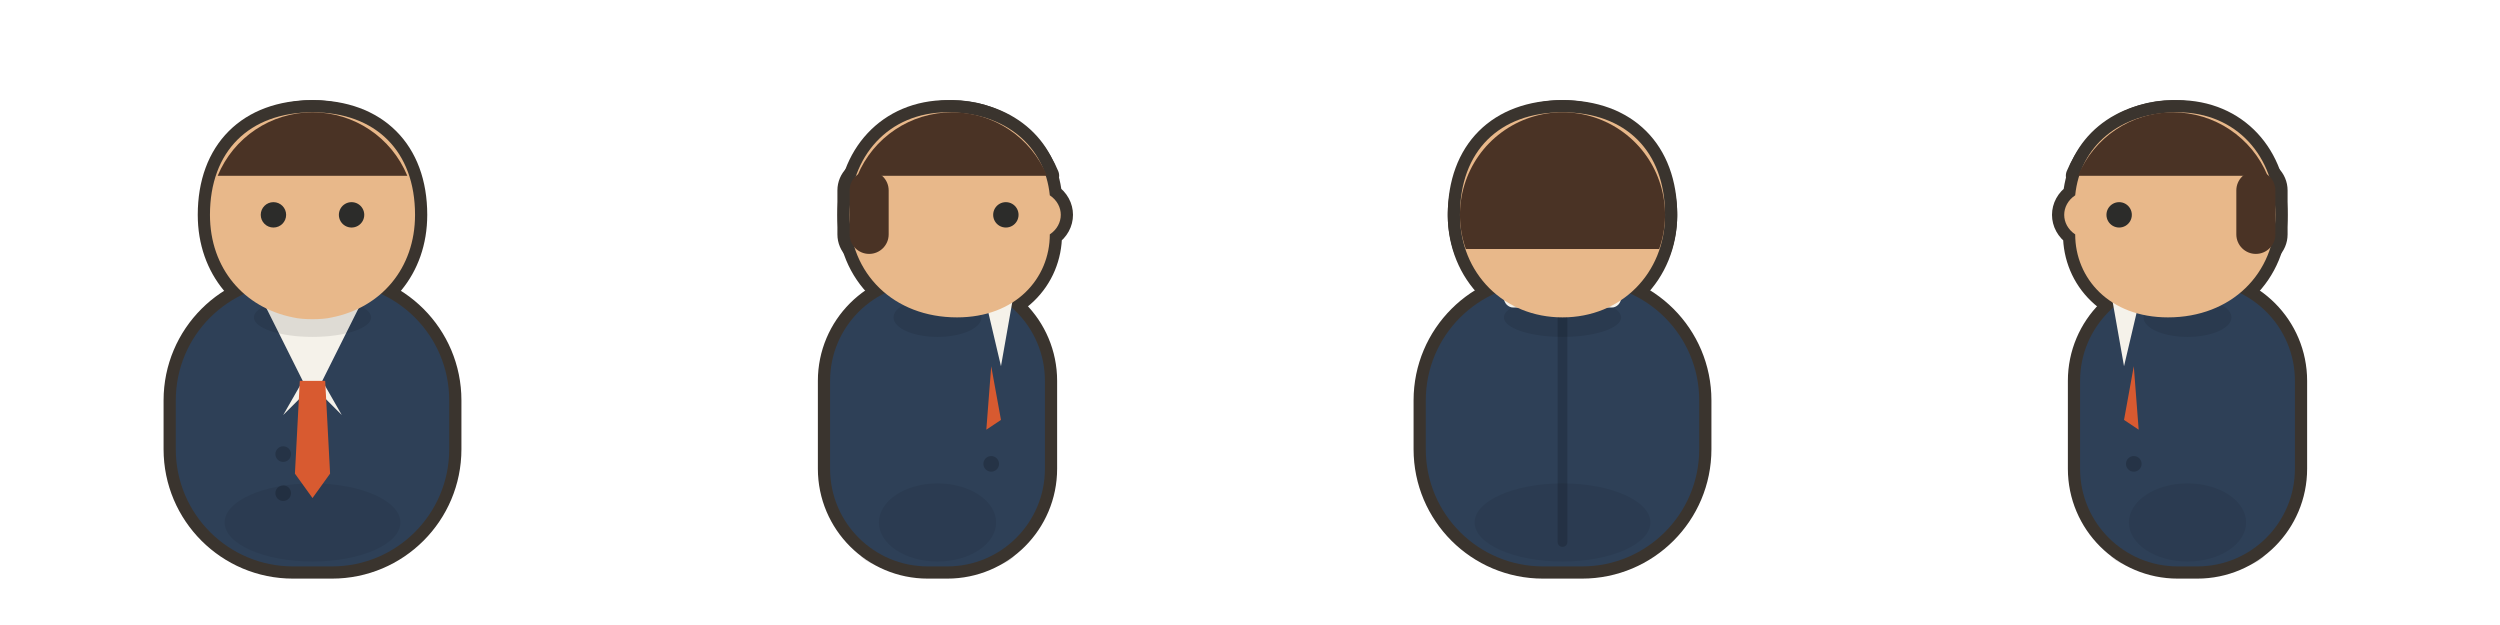
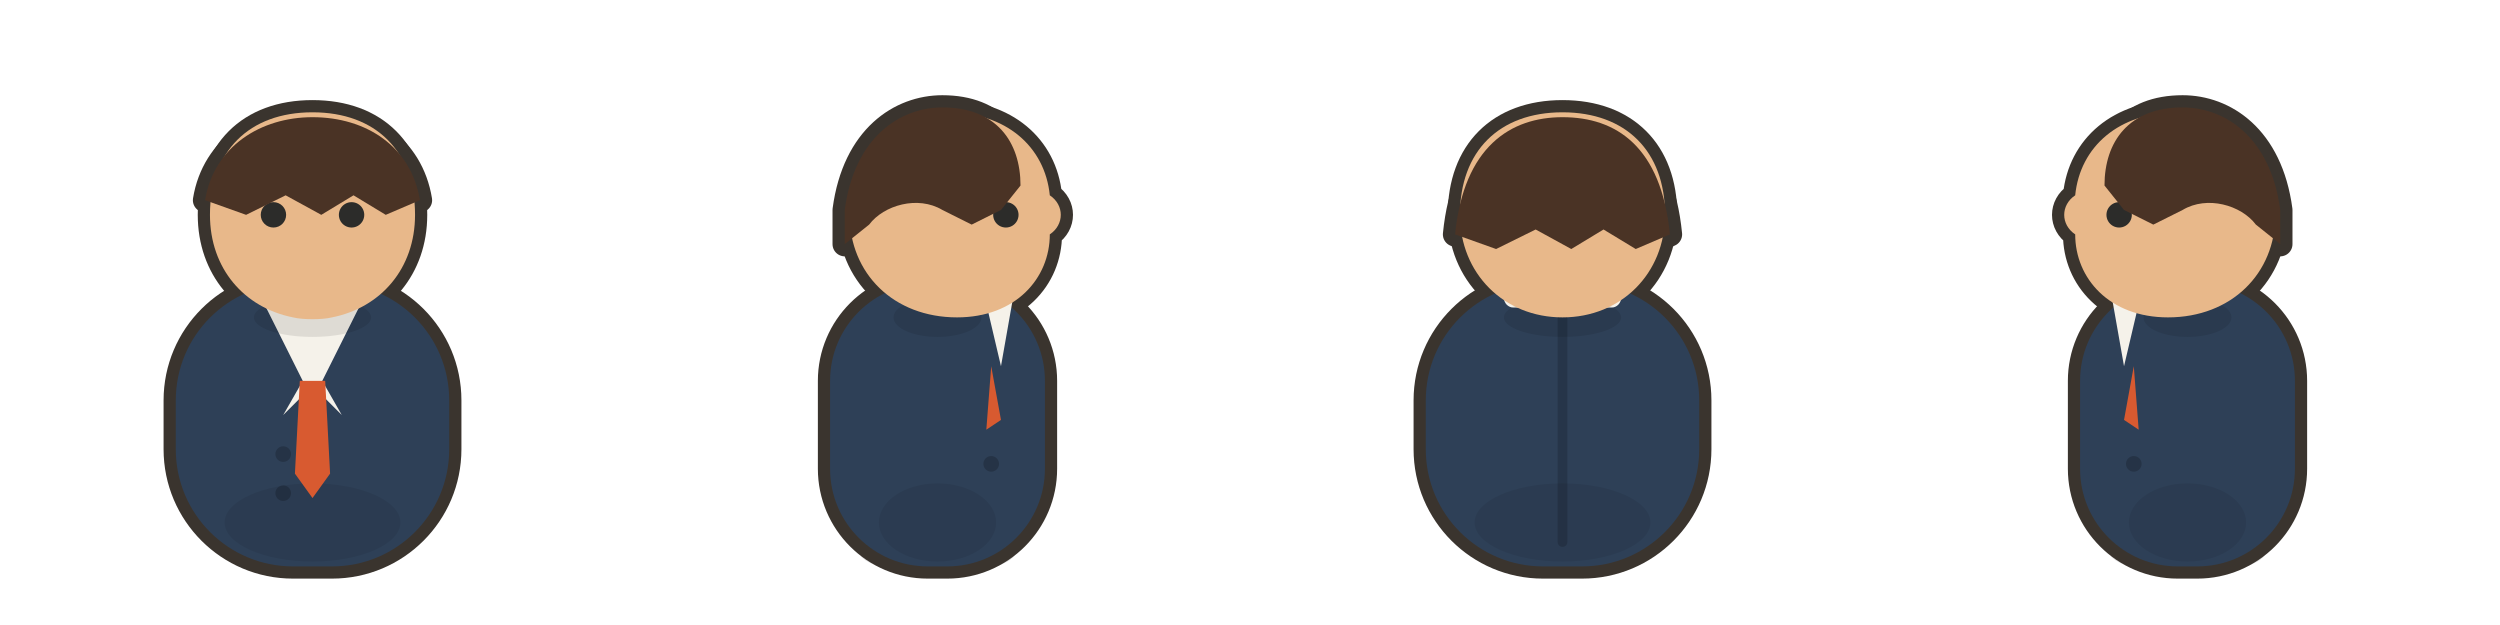
<svg xmlns="http://www.w3.org/2000/svg" viewBox="0 0 512 128" width="512" height="128">
  <g transform="translate(0 0)">
    <path d="M 48 113 a 16 4.5 0 1 0 32 0 a 16 4.5 0 1 0 -32 0 Z" fill="#000000" opacity="0.12" />
    <g transform="translate(64 0) scale(1 1) translate(-64 0)">
      <g transform="translate(64 87)">
        <path d="M -4 -29 h 8 a 24 24 0 0 1 24 24 v 10 a 24 24 0 0 1 -24 24 h -8 a 24 24 0 0 1 -24 -24 v -10 a 24 24 0 0 1 24 -24 Z" fill="#3A342E" stroke="#3A342E" stroke-width="5" stroke-linejoin="round" stroke-linecap="round" />
      </g>
    </g>
    <g transform="translate(64 58) scale(1) translate(-64 -58)">
      <g transform="translate(64 44)">
        <path d="M0-21C13-21 21-13 21 0 21 11 14 19 4 21 2 21.5-2 21.5-4 21-14 19-21 11-21 0-21-13-13-21 0-21Z" fill="#3A342E" stroke="#3A342E" stroke-width="5" stroke-linejoin="round" stroke-linecap="round" />
      </g>
      <g transform="translate(64 44)">
-         <path d="M -19.416 -8 A 21 21 0 0 1 19.416 -8 Z" fill="#3A342E" stroke="#3A342E" stroke-width="5" stroke-linejoin="round" stroke-linecap="round" />
+         <path d="M -22 -3 C -20.2 -14 -10.6 -20 0 -20 C 11 -20 20.2 -14 22 -3 L 15 0 L 8.4 -4 L 1.8 0 L -5.5 -4 L -13.6 0 Z" fill="#3A342E" stroke="#3A342E" stroke-width="5" stroke-linejoin="round" stroke-linecap="round" />
      </g>
    </g>
    <g transform="translate(64 0) scale(1 1) translate(-64 0)">
      <g transform="translate(64 87)">
        <path d="M -4 -29 h 8 a 24 24 0 0 1 24 24 v 10 a 24 24 0 0 1 -24 24 h -8 a 24 24 0 0 1 -24 -24 v -10 a 24 24 0 0 1 24 -24 Z" fill="#2E4057" />
        <path d="M -18 20 a 18 8 0 1 0 36 0 a 18 8 0 1 0 -36 0 Z" fill="#00000012" />
      </g>
      <g transform="translate(64 87)">
        <path d="M -12 -29 L -2 -9 L -6 -2 L 0 -8 L 6 -2 L 2 -9 L 12 -29 Z" fill="#F5F2EA" />
        <path d="M -2.6 -9 L 2.6 -9 L 3.6 10 L 0 15 L -3.6 10 Z" fill="#D85A30" />
        <path d="M -7.6 6 a 1.6 1.6 0 1 0 3.2 0 a 1.6 1.6 0 1 0 -3.2 0 Z" fill="#00000033" />
        <path d="M -7.6 14 a 1.6 1.6 0 1 0 3.2 0 a 1.6 1.6 0 1 0 -3.2 0 Z" fill="#00000033" />
      </g>
      <g transform="translate(64 87)">
        <path d="M -12 -22 a 12 4 0 1 0 24 0 a 12 4 0 1 0 -24 0 Z" fill="#00000018" />
      </g>
    </g>
    <g transform="translate(64 58) scale(1) translate(-64 -58)">
      <g transform="translate(64 44)">
        <path d="M0-21C13-21 21-13 21 0 21 11 14 19 4 21 2 21.5-2 21.5-4 21-14 19-21 11-21 0-21-13-13-21 0-21Z" fill="#E8B88A" />
        <path d="M-10.6 0C-10.6 1.436-9.436 2.6-8 2.6-6.564 2.6-5.4 1.436-5.4 0-5.4-1.436-6.564-2.6-8-2.6-9.436-2.6-10.6-1.436-10.6 0Z" fill="#2C2C2A" />
        <path d="M5.4 0C5.4 0.929 5.896 1.787 6.7 2.252 7.504 2.716 8.496 2.716 9.3 2.252 10.104 1.787 10.6 0.929 10.6 0 10.6-0.929 10.104-1.787 9.3-2.252 8.496-2.716 7.504-2.716 6.7-2.252 5.896-1.787 5.4-0.929 5.4 0Z" fill="#2C2C2A" />
      </g>
      <g transform="translate(64 44)">
-         <path d="M -19.416 -8 A 21 21 0 0 1 19.416 -8 Z" fill="#4A3325" />
+         <path d="M -22 -3 C -20.2 -14 -10.6 -20 0 -20 C 11 -20 20.2 -14 22 -3 L 15 0 L 8.4 -4 L 1.8 0 L -5.5 -4 L -13.6 0 Z" fill="#4A3325" />
      </g>
    </g>
  </g>
  <g transform="translate(128 0)">
    <path d="M 48 113 a 16 4.5 0 1 0 32 0 a 16 4.5 0 1 0 -32 0 Z" fill="#000000" opacity="0.12" />
    <g transform="translate(64 0) scale(1 1) translate(-64 0)">
      <g transform="translate(64 87)">
        <path d="M -2 -29 h 4 a 20 20 0 0 1 20 20 v 18 a 20 20 0 0 1 -20 20 h -4 a 20 20 0 0 1 -20 -20 v -18 a 20 20 0 0 1 20 -20 Z" fill="#3A342E" stroke="#3A342E" stroke-width="5" stroke-linejoin="round" stroke-linecap="round" />
      </g>
    </g>
    <g transform="translate(64 58) scale(1) translate(-64 -58)">
      <g transform="translate(67 44)">
        <path d="M-1-21C11-21 19-14 20-4 23-2 23 2 20 4 20 13 13 21 1 21-12 21-21 12-21 0-21-12-13-21-1-21Z" fill="#3A342E" stroke="#3A342E" stroke-width="5" stroke-linejoin="round" stroke-linecap="round" />
      </g>
      <g transform="translate(67 44)">
-         <path d="M -19.416 -8 A 21 21 0 0 1 19.416 -8 Z" fill="#3A342E" stroke="#3A342E" stroke-width="5" stroke-linejoin="round" stroke-linecap="round" />
-         <path d="M -17 -9 h 0 a 4 4 0 0 1 4 4 v 9 a 4 4 0 0 1 -4 4 h 0 a 4 4 0 0 1 -4 -4 v -9 a 4 4 0 0 1 4 -4 Z" fill="#3A342E" stroke="#3A342E" stroke-width="5" stroke-linejoin="round" stroke-linecap="round" />
+         <path d="M -22 -1 C -20 -16 -10.6 -22 -2 -22 C 9 -22 14 -15 14 -6 L 10 -1 L 4 2 L -2 -1 C -7 -4 -14 -2 -17 2 L -22 6 Z" fill="#3A342E" stroke="#3A342E" stroke-width="5" stroke-linejoin="round" stroke-linecap="round" />
      </g>
    </g>
    <g transform="translate(64 0) scale(1 1) translate(-64 0)">
      <g transform="translate(64 87)">
        <path d="M -2 -29 h 4 a 20 20 0 0 1 20 20 v 18 a 20 20 0 0 1 -20 20 h -4 a 20 20 0 0 1 -20 -20 v -18 a 20 20 0 0 1 20 -20 Z" fill="#2E4057" />
        <path d="M -12 20 a 12 8 0 1 0 24 0 a 12 8 0 1 0 -24 0 Z" fill="#00000012" />
      </g>
      <g transform="translate(64 87)">
        <path d="M 9 -29 L 13 -12 L 16 -29 Z" fill="#F5F2EA" />
        <path d="M 11 -12 L 13 -1 L 10 1 Z" fill="#D85A30" />
        <path d="M 9.4 8 a 1.6 1.6 0 1 0 3.2 0 a 1.6 1.6 0 1 0 -3.2 0 Z" fill="#00000033" />
      </g>
      <g transform="translate(64 87)">
        <path d="M -9 -22 a 9 4 0 1 0 18 0 a 9 4 0 1 0 -18 0 Z" fill="#00000018" />
      </g>
    </g>
    <g transform="translate(64 58) scale(1) translate(-64 -58)">
      <g transform="translate(67 44)">
        <path d="M-1-21C11-21 19-14 20-4 23-2 23 2 20 4 20 13 13 21 1 21-12 21-21 12-21 0-21-12-13-21-1-21Z" fill="#E8B88A" />
        <path d="M8.4 0C8.4 0.929 8.896 1.787 9.7 2.252 10.504 2.716 11.496 2.716 12.3 2.252 13.104 1.787 13.6 0.929 13.6 0 13.6-0.929 13.104-1.787 12.3-2.252 11.496-2.716 10.504-2.716 9.7-2.252 8.896-1.787 8.4-0.929 8.4 0Z" fill="#2C2C2A" />
      </g>
      <g transform="translate(67 44)">
-         <path d="M -19.416 -8 A 21 21 0 0 1 19.416 -8 Z" fill="#4A3325" />
-         <path d="M -17 -9 h 0 a 4 4 0 0 1 4 4 v 9 a 4 4 0 0 1 -4 4 h 0 a 4 4 0 0 1 -4 -4 v -9 a 4 4 0 0 1 4 -4 Z" fill="#4A3325" />
+         <path d="M -22 -1 C -20 -16 -10.6 -22 -2 -22 C 9 -22 14 -15 14 -6 L 10 -1 L 4 2 L -2 -1 C -7 -4 -14 -2 -17 2 L -22 6 Z" fill="#4A3325" />
      </g>
    </g>
  </g>
  <g transform="translate(256 0)">
    <path d="M 48 113 a 16 4.5 0 1 0 32 0 a 16 4.5 0 1 0 -32 0 Z" fill="#000000" opacity="0.12" />
    <g transform="translate(64 0) scale(1 1) translate(-64 0)">
      <g transform="translate(64 87)">
        <path d="M -4 -29 h 8 a 24 24 0 0 1 24 24 v 10 a 24 24 0 0 1 -24 24 h -8 a 24 24 0 0 1 -24 -24 v -10 a 24 24 0 0 1 24 -24 Z" fill="#3A342E" stroke="#3A342E" stroke-width="5" stroke-linejoin="round" stroke-linecap="round" />
      </g>
    </g>
    <g transform="translate(64 58) scale(1) translate(-64 -58)">
      <g transform="translate(64 44)">
        <path d="M0-21C13-21 21-13 21 0 21 12 12 21 0 21-12 21-21 12-21 0-21-13-13-21 0-21Z" fill="#3A342E" stroke="#3A342E" stroke-width="5" stroke-linejoin="round" stroke-linecap="round" />
      </g>
      <g transform="translate(64 44)">
-         <path d="M -19.799 7 A 21 21 0 1 1 19.799 7 Z" fill="#3A342E" stroke="#3A342E" stroke-width="5" stroke-linejoin="round" stroke-linecap="round" />
+         <path d="M -22 4 C -20.2 -14 -10.6 -20 0 -20 C 11 -20 20.2 -14 22 4 L 15 7 L 8.4 3 L 1.8 7 L -5.5 3 L -13.6 7 Z" fill="#3A342E" stroke="#3A342E" stroke-width="5" stroke-linejoin="round" stroke-linecap="round" />
      </g>
    </g>
    <g transform="translate(64 0) scale(1 1) translate(-64 0)">
      <g transform="translate(64 87)">
        <path d="M -4 -29 h 8 a 24 24 0 0 1 24 24 v 10 a 24 24 0 0 1 -24 24 h -8 a 24 24 0 0 1 -24 -24 v -10 a 24 24 0 0 1 24 -24 Z" fill="#2E4057" />
        <path d="M -18 20 a 18 8 0 1 0 36 0 a 18 8 0 1 0 -36 0 Z" fill="#00000012" />
      </g>
      <g transform="translate(64 87)">
        <path d="M -10 -29 h 20 a 2 2 0 0 1 2 2 v 1 a 2 2 0 0 1 -2 2 h -20 a 2 2 0 0 1 -2 -2 v -1 a 2 2 0 0 1 2 -2 Z" fill="#F5F2EA" />
        <path d="M 0 -24 L 0 24" fill="none" stroke="#0000002A" stroke-width="2" stroke-linecap="round" stroke-linejoin="round" />
      </g>
      <g transform="translate(64 87)">
        <path d="M -12 -22 a 12 4 0 1 0 24 0 a 12 4 0 1 0 -24 0 Z" fill="#00000018" />
      </g>
    </g>
    <g transform="translate(64 58) scale(1) translate(-64 -58)">
      <g transform="translate(64 44)">
        <path d="M0-21C13-21 21-13 21 0 21 12 12 21 0 21-12 21-21 12-21 0-21-13-13-21 0-21Z" fill="#E8B88A" />
      </g>
      <g transform="translate(64 44)">
-         <path d="M -19.799 7 A 21 21 0 1 1 19.799 7 Z" fill="#4A3325" />
+         <path d="M -22 4 C -20.2 -14 -10.6 -20 0 -20 C 11 -20 20.2 -14 22 4 L 15 7 L 8.4 3 L 1.8 7 L -5.5 3 L -13.6 7 Z" fill="#4A3325" />
      </g>
    </g>
  </g>
  <g transform="translate(384 0)">
    <path d="M 48 113 a 16 4.5 0 1 0 32 0 a 16 4.5 0 1 0 -32 0 Z" fill="#000000" opacity="0.12" />
    <g transform="translate(128 0) scale(-1 1)">
      <g transform="translate(64 0) scale(1 1) translate(-64 0)">
        <g transform="translate(64 87)">
          <path d="M -2 -29 h 4 a 20 20 0 0 1 20 20 v 18 a 20 20 0 0 1 -20 20 h -4 a 20 20 0 0 1 -20 -20 v -18 a 20 20 0 0 1 20 -20 Z" fill="#3A342E" stroke="#3A342E" stroke-width="5" stroke-linejoin="round" stroke-linecap="round" />
        </g>
      </g>
      <g transform="translate(64 58) scale(1) translate(-64 -58)">
        <g transform="translate(67 44)">
          <path d="M-1-21C11-21 19-14 20-4 23-2 23 2 20 4 20 13 13 21 1 21-12 21-21 12-21 0-21-12-13-21-1-21Z" fill="#3A342E" stroke="#3A342E" stroke-width="5" stroke-linejoin="round" stroke-linecap="round" />
        </g>
        <g transform="translate(67 44)">
-           <path d="M -19.416 -8 A 21 21 0 0 1 19.416 -8 Z" fill="#3A342E" stroke="#3A342E" stroke-width="5" stroke-linejoin="round" stroke-linecap="round" />
-           <path d="M -17 -9 h 0 a 4 4 0 0 1 4 4 v 9 a 4 4 0 0 1 -4 4 h 0 a 4 4 0 0 1 -4 -4 v -9 a 4 4 0 0 1 4 -4 Z" fill="#3A342E" stroke="#3A342E" stroke-width="5" stroke-linejoin="round" stroke-linecap="round" />
+           <path d="M -22 -1 C -20 -16 -10.6 -22 -2 -22 C 9 -22 14 -15 14 -6 L 10 -1 L 4 2 L -2 -1 C -7 -4 -14 -2 -17 2 L -22 6 Z" fill="#3A342E" stroke="#3A342E" stroke-width="5" stroke-linejoin="round" stroke-linecap="round" />
        </g>
      </g>
      <g transform="translate(64 0) scale(1 1) translate(-64 0)">
        <g transform="translate(64 87)">
          <path d="M -2 -29 h 4 a 20 20 0 0 1 20 20 v 18 a 20 20 0 0 1 -20 20 h -4 a 20 20 0 0 1 -20 -20 v -18 a 20 20 0 0 1 20 -20 Z" fill="#2E4057" />
          <path d="M -12 20 a 12 8 0 1 0 24 0 a 12 8 0 1 0 -24 0 Z" fill="#00000012" />
        </g>
        <g transform="translate(64 87)">
          <path d="M 9 -29 L 13 -12 L 16 -29 Z" fill="#F5F2EA" />
          <path d="M 11 -12 L 13 -1 L 10 1 Z" fill="#D85A30" />
          <path d="M 9.4 8 a 1.6 1.6 0 1 0 3.2 0 a 1.6 1.6 0 1 0 -3.2 0 Z" fill="#00000033" />
        </g>
        <g transform="translate(64 87)">
          <path d="M -9 -22 a 9 4 0 1 0 18 0 a 9 4 0 1 0 -18 0 Z" fill="#00000018" />
        </g>
      </g>
      <g transform="translate(64 58) scale(1) translate(-64 -58)">
        <g transform="translate(67 44)">
          <path d="M-1-21C11-21 19-14 20-4 23-2 23 2 20 4 20 13 13 21 1 21-12 21-21 12-21 0-21-12-13-21-1-21Z" fill="#E8B88A" />
          <path d="M8.4 0C8.4 0.929 8.896 1.787 9.7 2.252 10.504 2.716 11.496 2.716 12.3 2.252 13.104 1.787 13.6 0.929 13.6 0 13.6-0.929 13.104-1.787 12.3-2.252 11.496-2.716 10.504-2.716 9.7-2.252 8.896-1.787 8.4-0.929 8.4 0Z" fill="#2C2C2A" />
        </g>
        <g transform="translate(67 44)">
-           <path d="M -19.416 -8 A 21 21 0 0 1 19.416 -8 Z" fill="#4A3325" />
-           <path d="M -17 -9 h 0 a 4 4 0 0 1 4 4 v 9 a 4 4 0 0 1 -4 4 h 0 a 4 4 0 0 1 -4 -4 v -9 a 4 4 0 0 1 4 -4 Z" fill="#4A3325" />
+           <path d="M -22 -1 C -20 -16 -10.6 -22 -2 -22 C 9 -22 14 -15 14 -6 L 10 -1 L 4 2 L -2 -1 C -7 -4 -14 -2 -17 2 L -22 6 Z" fill="#4A3325" />
        </g>
      </g>
    </g>
  </g>
</svg>
